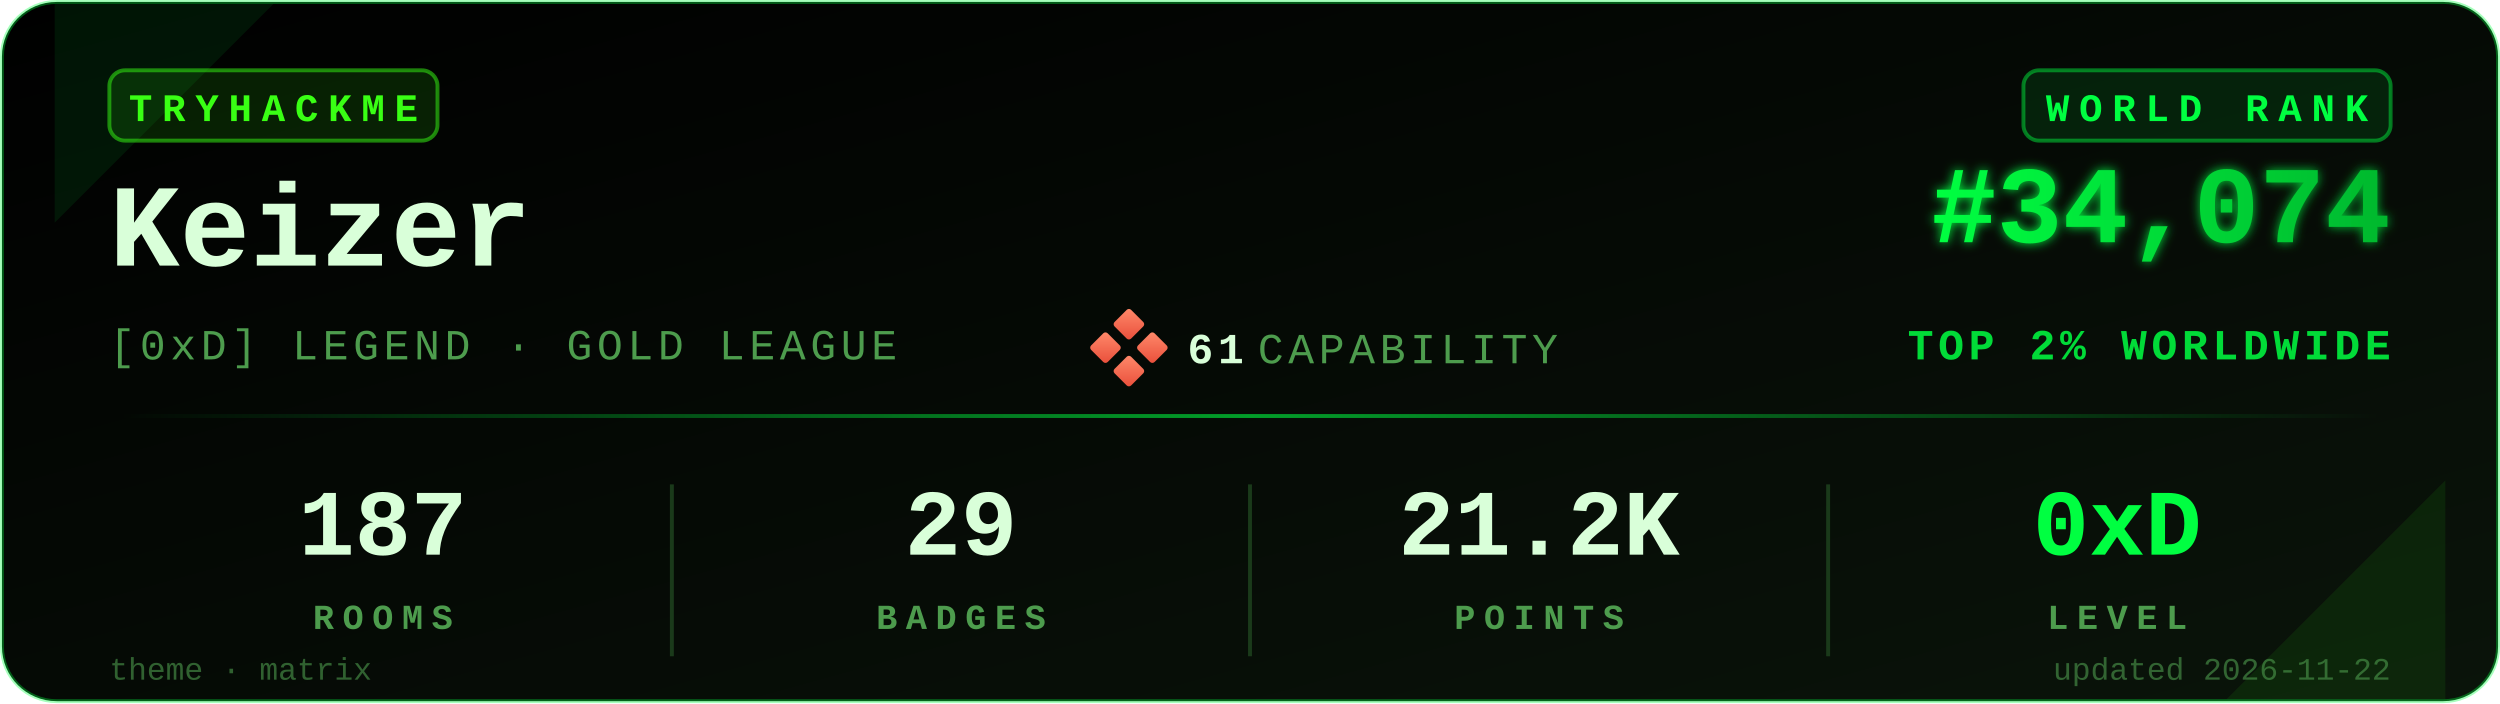
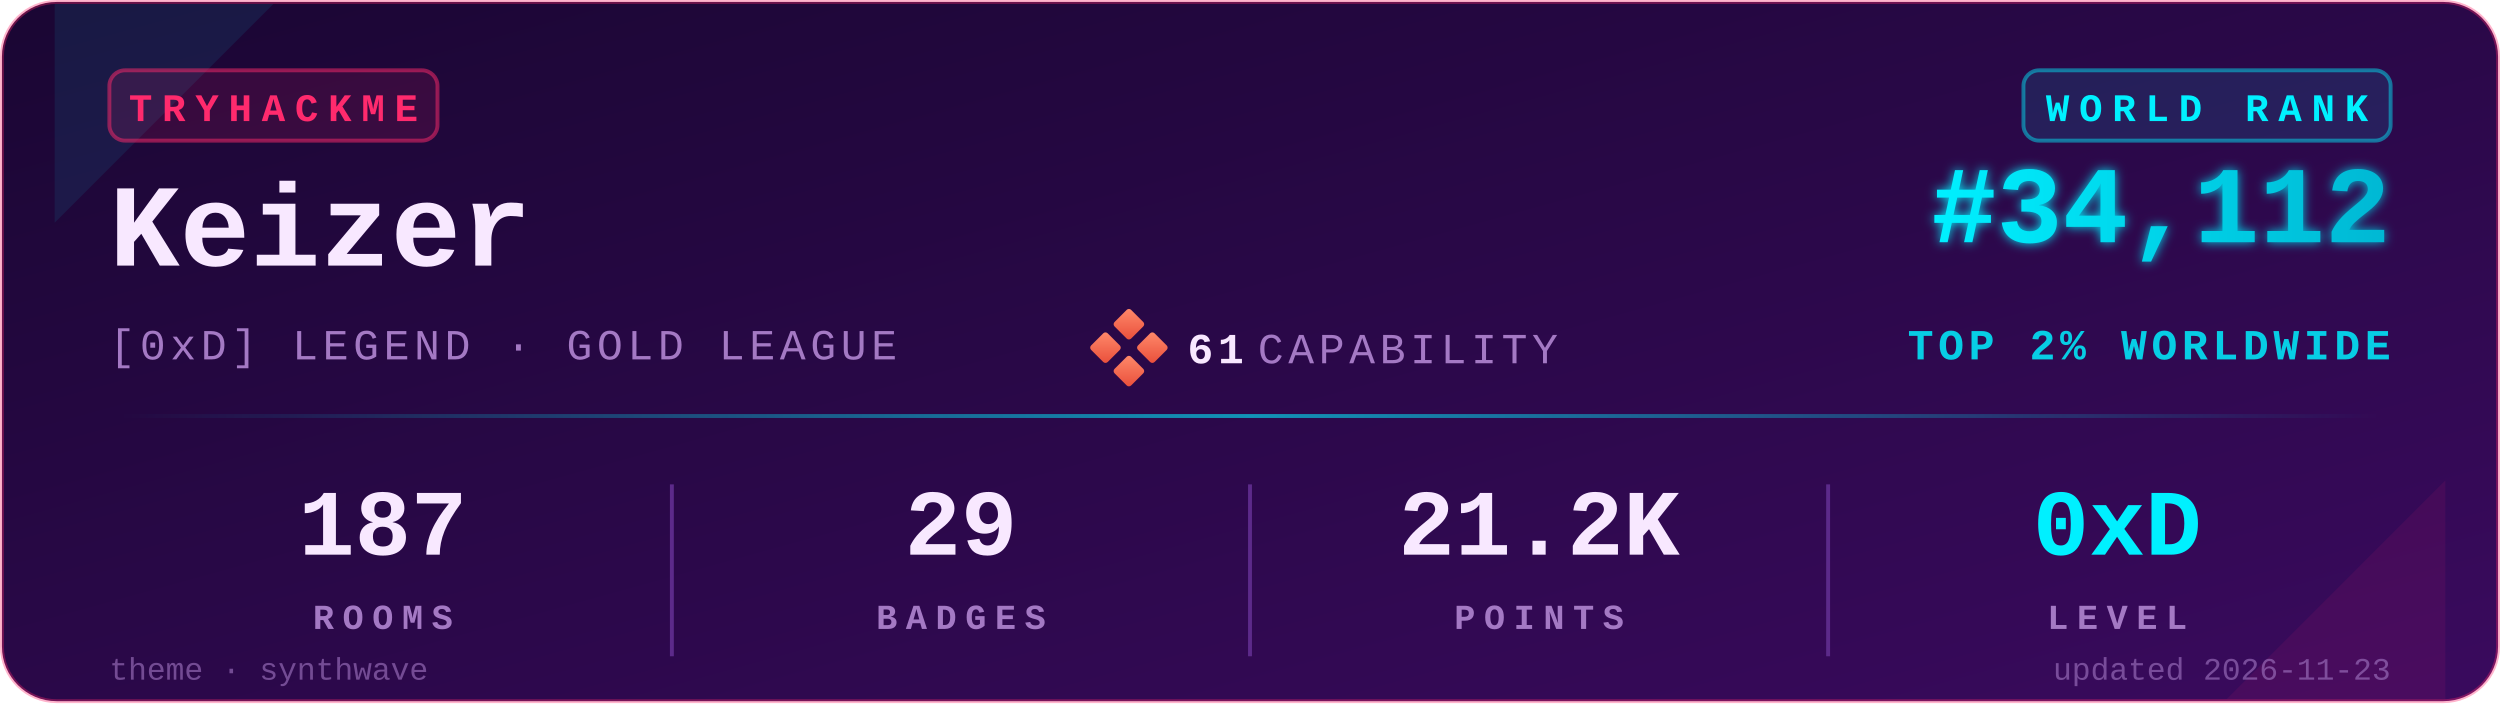
<svg xmlns="http://www.w3.org/2000/svg" viewBox="0 0 640 180" width="640" height="180" role="img" aria-label="TryHackMe stats for Keizer">
  <defs>
    <linearGradient id="bgGrad" x1="0" y1="0" x2="1" y2="1">
-       <stop offset="0%" stop-color="#000000" />
-       <stop offset="100%" stop-color="#0a140a" />
+       <stop offset="0%" stop-color="#1a0633" />
+       <stop offset="100%" stop-color="#3a0a5e" />
    </linearGradient>
    <linearGradient id="rankGrad" x1="0" y1="0" x2="1" y2="0">
-       <stop offset="0%" stop-color="#00FF41" />
-       <stop offset="100%" stop-color="#00B82E" />
+       <stop offset="0%" stop-color="#00F0FF" />
+       <stop offset="100%" stop-color="#00B8D4" />
    </linearGradient>
    <linearGradient id="accentGrad" x1="0" y1="0" x2="1" y2="0">
-       <stop offset="0%" stop-color="#00FF41" stop-opacity="0" />
-       <stop offset="50%" stop-color="#00FF41" stop-opacity="0.6" />
-       <stop offset="100%" stop-color="#00FF41" stop-opacity="0" />
+       <stop offset="0%" stop-color="#00F0FF" stop-opacity="0" />
+       <stop offset="50%" stop-color="#00F0FF" stop-opacity="0.6" />
+       <stop offset="100%" stop-color="#00F0FF" stop-opacity="0" />
    </linearGradient>
    <linearGradient id="capGrad" x1="0" y1="0" x2="1" y2="1">
      <stop offset="0%" stop-color="#ff8a6b" />
      <stop offset="100%" stop-color="#e94e3a" />
    </linearGradient>
    <filter id="glow" x="-20%" y="-20%" width="140%" height="140%">
      <feGaussianBlur stdDeviation="1.4" result="b" />
      <feMerge>
        <feMergeNode in="b" />
        <feMergeNode in="SourceGraphic" />
      </feMerge>
    </filter>
  </defs>
-   <rect x="0.5" y="0.5" width="639" height="179" rx="14" ry="14" fill="url(#bgGrad)" stroke="#00FF41" stroke-opacity="0.35" stroke-width="1" />
-   <path d="M 14,1 L 70,1 L 14,57 Z" fill="#00FF41" opacity="0.08" />
-   <path d="M 626,179 L 570,179 L 626,123 Z" fill="#39FF14" opacity="0.08" />
+   <rect x="0.5" y="0.5" width="639" height="179" rx="14" ry="14" fill="url(#bgGrad)" stroke="#FF2A6D" stroke-opacity="0.35" stroke-width="1" />
+   <path d="M 14,1 L 70,1 L 14,57 Z" fill="#00F0FF" opacity="0.08" />
+   <path d="M 626,179 L 570,179 L 626,123 Z" fill="#FF2A6D" opacity="0.08" />
  <g transform="translate(28,18)">
-     <rect x="0" y="0" width="84" height="18" rx="4" ry="4" fill="#39FF14" fill-opacity="0.12" stroke="#39FF14" stroke-opacity="0.5" />
-     <text x="42" y="13" fill="#39FF14" font-family="ui-monospace,'SF Mono','Menlo','Cascadia Code','Consolas','Liberation Mono',monospace" font-size="10" font-weight="700" letter-spacing="2.5" text-anchor="middle">TRYHACKME</text>
+     <rect x="0" y="0" width="84" height="18" rx="4" ry="4" fill="#FF2A6D" fill-opacity="0.12" stroke="#FF2A6D" stroke-opacity="0.5" />
+     <text x="42" y="13" fill="#FF2A6D" font-family="ui-monospace,'SF Mono','Menlo','Cascadia Code','Consolas','Liberation Mono',monospace" font-size="10" font-weight="700" letter-spacing="2.5" text-anchor="middle">TRYHACKME</text>
  </g>
-   <text x="28" y="68" fill="#D9FFD9" font-family="ui-monospace,'SF Mono','Menlo','Cascadia Code','Consolas','Liberation Mono',monospace" font-size="30" font-weight="700">Keizer</text>
-   <text x="28" y="92" fill="#4D9C4D" font-family="ui-monospace,'SF Mono','Menlo','Cascadia Code','Consolas','Liberation Mono',monospace" font-size="11" font-weight="500" letter-spacing="1.2">[0xD] LEGEND · GOLD LEAGUE</text>
+   <text x="28" y="68" fill="#F8E8FF" font-family="ui-monospace,'SF Mono','Menlo','Cascadia Code','Consolas','Liberation Mono',monospace" font-size="30" font-weight="700">Keizer</text>
+   <text x="28" y="92" fill="#A479C4" font-family="ui-monospace,'SF Mono','Menlo','Cascadia Code','Consolas','Liberation Mono',monospace" font-size="11" font-weight="500" letter-spacing="1.2">[0xD] LEGEND · GOLD LEAGUE</text>
  <g transform="translate(280,80)">
    <rect x="6" y="0" width="6" height="6" rx="0.8" fill="url(#capGrad)" transform="rotate(45 9 3)" />
    <rect x="0" y="6" width="6" height="6" rx="0.8" fill="url(#capGrad)" transform="rotate(45 3 9)" />
    <rect x="12" y="6" width="6" height="6" rx="0.8" fill="url(#capGrad)" transform="rotate(45 15 9)" />
    <rect x="6" y="12" width="6" height="6" rx="0.8" fill="url(#capGrad)" transform="rotate(45 9 15)" />
-     <text x="24" y="13" fill="#D9FFD9" font-family="ui-monospace,'SF Mono','Menlo','Cascadia Code','Consolas','Liberation Mono',monospace" font-size="11" font-weight="700" letter-spacing="1.2">61</text>
-     <text x="42" y="13" fill="#4D9C4D" font-family="ui-monospace,'SF Mono','Menlo','Cascadia Code','Consolas','Liberation Mono',monospace" font-size="11" font-weight="500" letter-spacing="1.2">CAPABILITY</text>
+     <text x="24" y="13" fill="#F8E8FF" font-family="ui-monospace,'SF Mono','Menlo','Cascadia Code','Consolas','Liberation Mono',monospace" font-size="11" font-weight="700" letter-spacing="1.2">61</text>
+     <text x="42" y="13" fill="#A479C4" font-family="ui-monospace,'SF Mono','Menlo','Cascadia Code','Consolas','Liberation Mono',monospace" font-size="11" font-weight="500" letter-spacing="1.2">CAPABILITY</text>
  </g>
  <g transform="translate(612,18)">
-     <rect x="-94" y="0" width="94" height="18" rx="4" ry="4" fill="#00FF41" fill-opacity="0.10" stroke="#00FF41" stroke-opacity="0.45" />
-     <text x="-47" y="13" fill="#00FF41" font-family="ui-monospace,'SF Mono','Menlo','Cascadia Code','Consolas','Liberation Mono',monospace" font-size="10" font-weight="700" letter-spacing="2.5" text-anchor="middle">WORLD RANK</text>
+     <rect x="-94" y="0" width="94" height="18" rx="4" ry="4" fill="#00F0FF" fill-opacity="0.10" stroke="#00F0FF" stroke-opacity="0.45" />
+     <text x="-47" y="13" fill="#00F0FF" font-family="ui-monospace,'SF Mono','Menlo','Cascadia Code','Consolas','Liberation Mono',monospace" font-size="10" font-weight="700" letter-spacing="2.5" text-anchor="middle">WORLD RANK</text>
  </g>
-   <text x="612" y="62" fill="url(#rankGrad)" font-family="ui-monospace,'SF Mono','Menlo','Cascadia Code','Consolas','Liberation Mono',monospace" font-size="28" font-weight="700" text-anchor="end" filter="url(#glow)">#34,074</text>
-   <text x="612" y="92" fill="#00FF41" fill-opacity="0.85" font-family="ui-monospace,'SF Mono','Menlo','Cascadia Code','Consolas','Liberation Mono',monospace" font-size="11" font-weight="600" letter-spacing="1.2" text-anchor="end">TOP 2% WORLDWIDE</text>
+   <text x="612" y="62" fill="url(#rankGrad)" font-family="ui-monospace,'SF Mono','Menlo','Cascadia Code','Consolas','Liberation Mono',monospace" font-size="28" font-weight="700" text-anchor="end" filter="url(#glow)">#34,112</text>
+   <text x="612" y="92" fill="#00F0FF" fill-opacity="0.85" font-family="ui-monospace,'SF Mono','Menlo','Cascadia Code','Consolas','Liberation Mono',monospace" font-size="11" font-weight="600" letter-spacing="1.2" text-anchor="end">TOP 2% WORLDWIDE</text>
  <rect x="28" y="106" width="584" height="1" fill="url(#accentGrad)" />
  <g font-family="ui-monospace,'SF Mono','Menlo','Cascadia Code','Consolas','Liberation Mono',monospace" text-anchor="middle">
-     <text x="98" y="142" fill="#D9FFD9" font-size="24" font-weight="700">187</text>
-     <text x="98" y="161" fill="#4D9C4D" font-size="9" font-weight="600" letter-spacing="2.2">ROOMS</text>
-     <text x="246" y="142" fill="#D9FFD9" font-size="24" font-weight="700">29</text>
-     <text x="246" y="161" fill="#4D9C4D" font-size="9" font-weight="600" letter-spacing="2.2">BADGES</text>
-     <text x="394" y="142" fill="#D9FFD9" font-size="24" font-weight="700">21.2K</text>
-     <text x="394" y="161" fill="#4D9C4D" font-size="9" font-weight="600" letter-spacing="2.2">POINTS</text>
-     <text x="542" y="142" fill="#00FF41" font-size="24" font-weight="700">0xD</text>
-     <text x="542" y="161" fill="#4D9C4D" font-size="9" font-weight="600" letter-spacing="2.2">LEVEL</text>
+     <text x="98" y="142" fill="#F8E8FF" font-size="24" font-weight="700">187</text>
+     <text x="98" y="161" fill="#A479C4" font-size="9" font-weight="600" letter-spacing="2.2">ROOMS</text>
+     <text x="246" y="142" fill="#F8E8FF" font-size="24" font-weight="700">29</text>
+     <text x="246" y="161" fill="#A479C4" font-size="9" font-weight="600" letter-spacing="2.2">BADGES</text>
+     <text x="394" y="142" fill="#F8E8FF" font-size="24" font-weight="700">21.2K</text>
+     <text x="394" y="161" fill="#A479C4" font-size="9" font-weight="600" letter-spacing="2.2">POINTS</text>
+     <text x="542" y="142" fill="#00F0FF" font-size="24" font-weight="700">0xD</text>
+     <text x="542" y="161" fill="#A479C4" font-size="9" font-weight="600" letter-spacing="2.2">LEVEL</text>
  </g>
-   <line x1="172" y1="124" x2="172" y2="168" stroke="#1a3a1a" stroke-width="1" />
-   <line x1="320" y1="124" x2="320" y2="168" stroke="#1a3a1a" stroke-width="1" />
-   <line x1="468" y1="124" x2="468" y2="168" stroke="#1a3a1a" stroke-width="1" />
-   <text x="28" y="174" fill="#4D9C4D" fill-opacity="0.6" font-family="ui-monospace,'SF Mono','Menlo','Cascadia Code','Consolas','Liberation Mono',monospace" font-size="8" font-weight="500">theme · matrix</text>
-   <text x="612" y="174" fill="#4D9C4D" fill-opacity="0.6" font-family="ui-monospace,'SF Mono','Menlo','Cascadia Code','Consolas','Liberation Mono',monospace" font-size="8" font-weight="500" text-anchor="end">updated 2026-11-22</text>
+   <line x1="172" y1="124" x2="172" y2="168" stroke="#5C2A8A" stroke-width="1" />
+   <line x1="320" y1="124" x2="320" y2="168" stroke="#5C2A8A" stroke-width="1" />
+   <line x1="468" y1="124" x2="468" y2="168" stroke="#5C2A8A" stroke-width="1" />
+   <text x="28" y="174" fill="#A479C4" fill-opacity="0.6" font-family="ui-monospace,'SF Mono','Menlo','Cascadia Code','Consolas','Liberation Mono',monospace" font-size="8" font-weight="500">theme · synthwave</text>
+   <text x="612" y="174" fill="#A479C4" fill-opacity="0.6" font-family="ui-monospace,'SF Mono','Menlo','Cascadia Code','Consolas','Liberation Mono',monospace" font-size="8" font-weight="500" text-anchor="end">updated 2026-11-23</text>
</svg>
